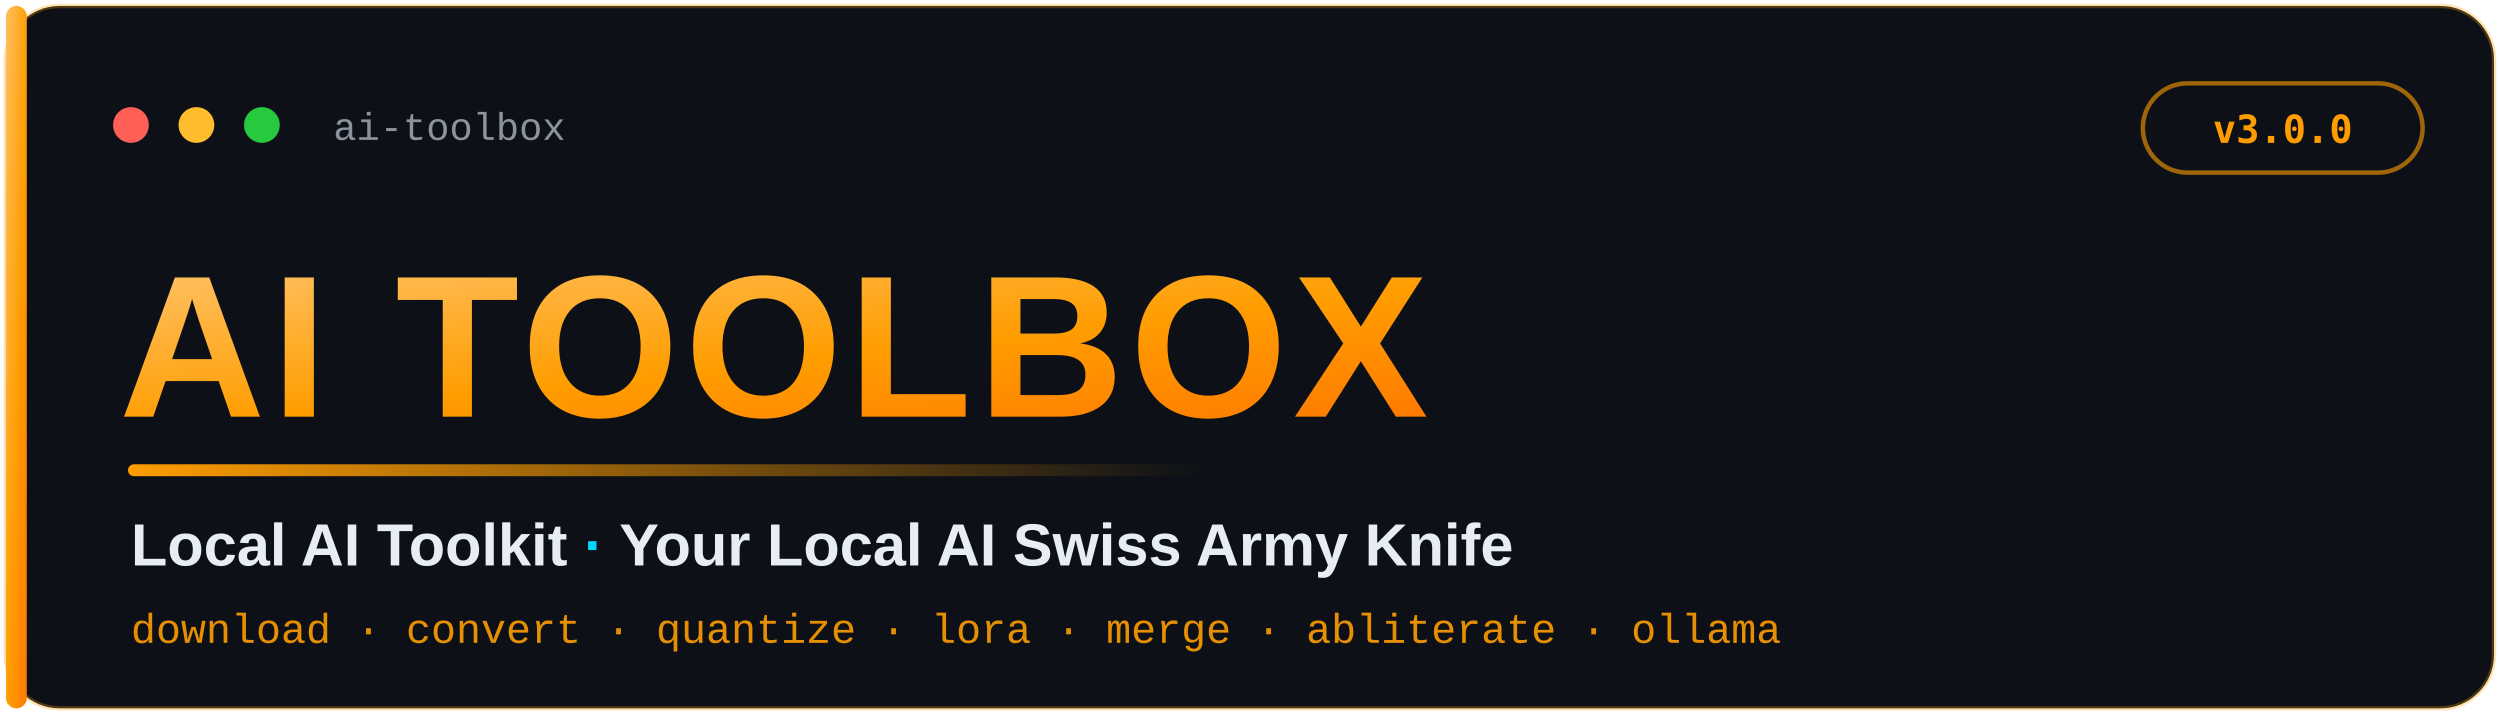
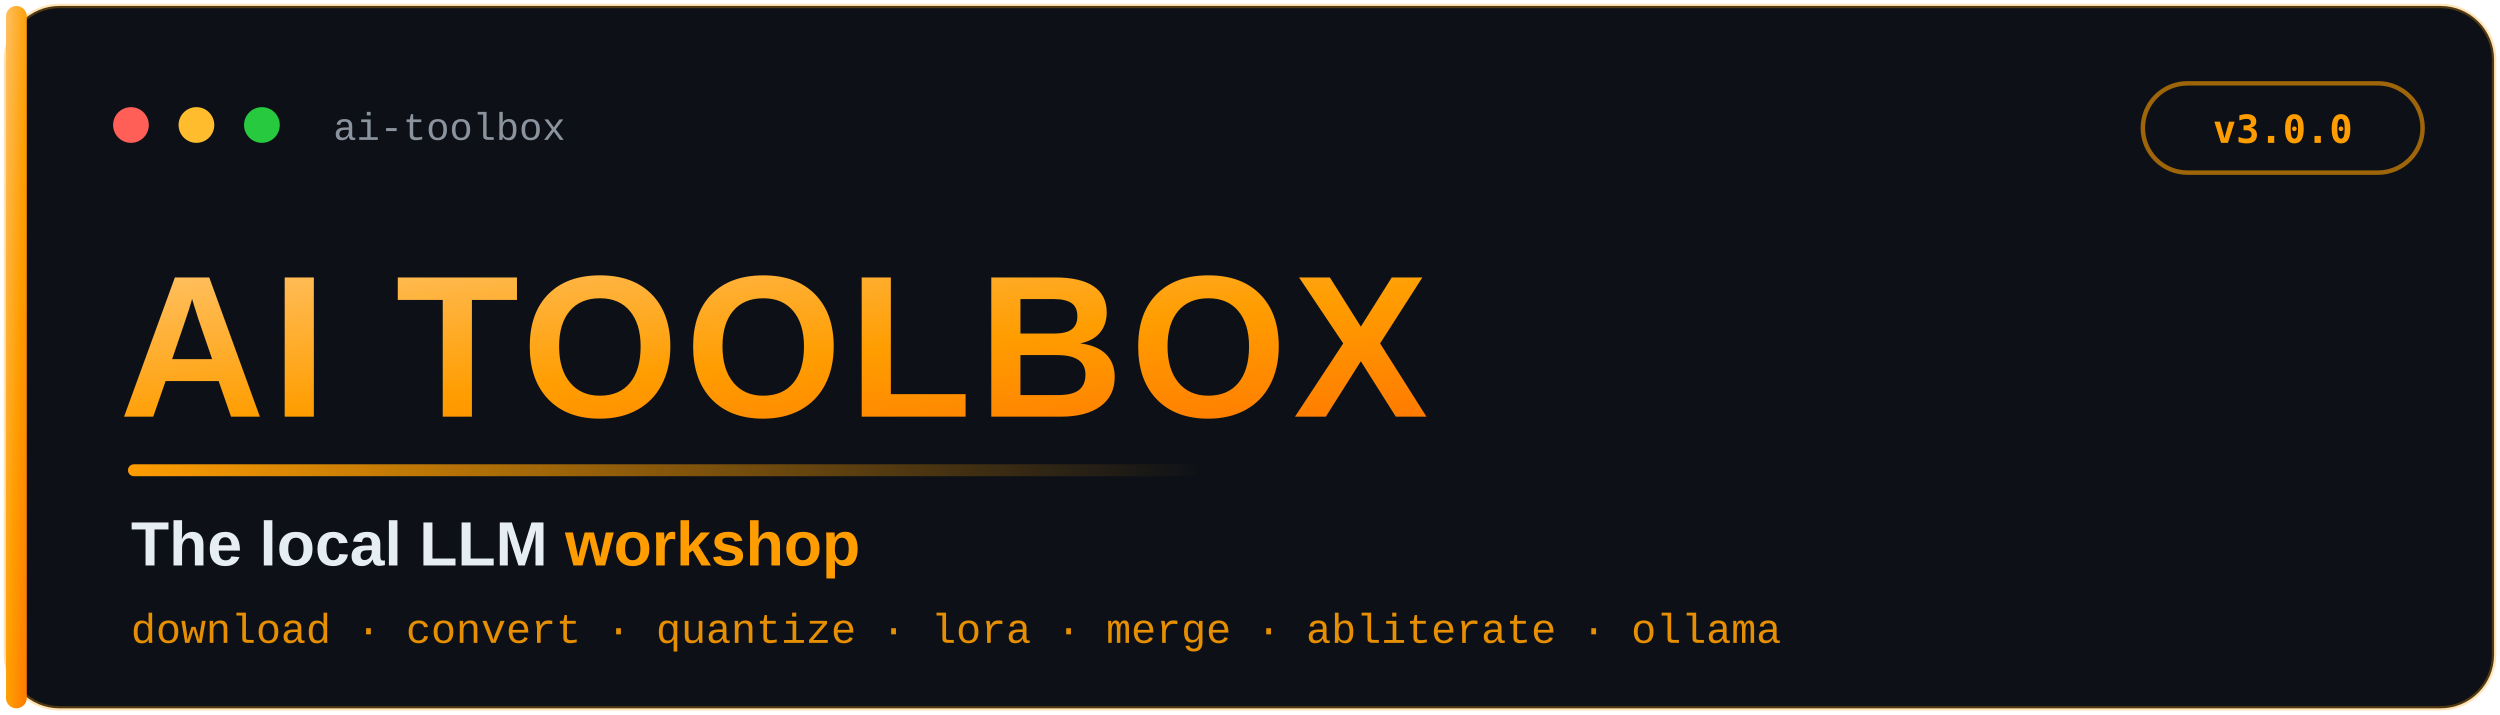
- <svg xmlns="http://www.w3.org/2000/svg" width="840" height="240" viewBox="0 0 840 240" role="img" aria-label="AI TOOLBOX - Local AI Toolkit">
+ <svg xmlns="http://www.w3.org/2000/svg" width="840" height="240" viewBox="0 0 840 240" role="img" aria-label="AI TOOLBOX - The local LLM workshop">
  <defs>
    <linearGradient id="brand" x1="0" y1="0" x2="1" y2="1">
      <stop offset="0" stop-color="#ffc061" />
      <stop offset="0.55" stop-color="#ff9d00" />
      <stop offset="1" stop-color="#ff7a00" />
    </linearGradient>
    <linearGradient id="accent" x1="0" y1="0" x2="1" y2="0">
      <stop offset="0" stop-color="#ff9d00" />
      <stop offset="1" stop-color="#ff9d00" stop-opacity="0" />
    </linearGradient>
  </defs>
  <rect x="2" y="2" width="836" height="236" rx="18" fill="#0d1117" stroke="#ff9d00" stroke-opacity="0.28" stroke-width="1.5" />
  <rect x="2" y="2" width="7" height="236" rx="3.5" fill="url(#brand)" />
  <circle cx="44" cy="42" r="6" fill="#ff5f56" />
  <circle cx="66" cy="42" r="6" fill="#ffbd2e" />
  <circle cx="88" cy="42" r="6" fill="#27c93f" />
  <text x="112" y="47" font-family="'SFMono-Regular',Consolas,'Liberation Mono',monospace" font-size="13" fill="#8b949e">ai-toolbox</text>
  <rect x="720" y="28" width="94" height="30" rx="15" fill="none" stroke="#ff9d00" stroke-opacity="0.6" stroke-width="1.5" />
  <text x="767" y="48" text-anchor="middle" font-family="'SFMono-Regular',Consolas,monospace" font-size="13" font-weight="700" fill="#ff9d00">v3.0.0</text>
  <text x="40" y="140" font-family="'Segoe UI','Helvetica Neue',Arial,sans-serif" font-size="68" font-weight="800" letter-spacing="2" fill="url(#brand)">AI TOOLBOX</text>
  <rect x="43" y="156" width="360" height="4" rx="2" fill="url(#accent)" />
-   <text x="44" y="190" font-family="'Segoe UI','Helvetica Neue',Arial,sans-serif" font-size="20" font-weight="600" fill="#e6edf3">Local AI Toolkit <tspan fill="#00d7ff">·</tspan> Your Local AI Swiss Army Knife</text>
+   <text x="44" y="190" font-family="'Segoe UI','Helvetica Neue',Arial,sans-serif" font-size="21" font-weight="600" fill="#e6edf3">The local LLM <tspan fill="#ff9d00">workshop</tspan>
+   </text>
  <text x="44" y="216" font-family="'SFMono-Regular',Consolas,'Liberation Mono',monospace" font-size="14" fill="#ff9d00" fill-opacity="0.9">download · convert · quantize · lora · merge · abliterate · ollama</text>
</svg>
